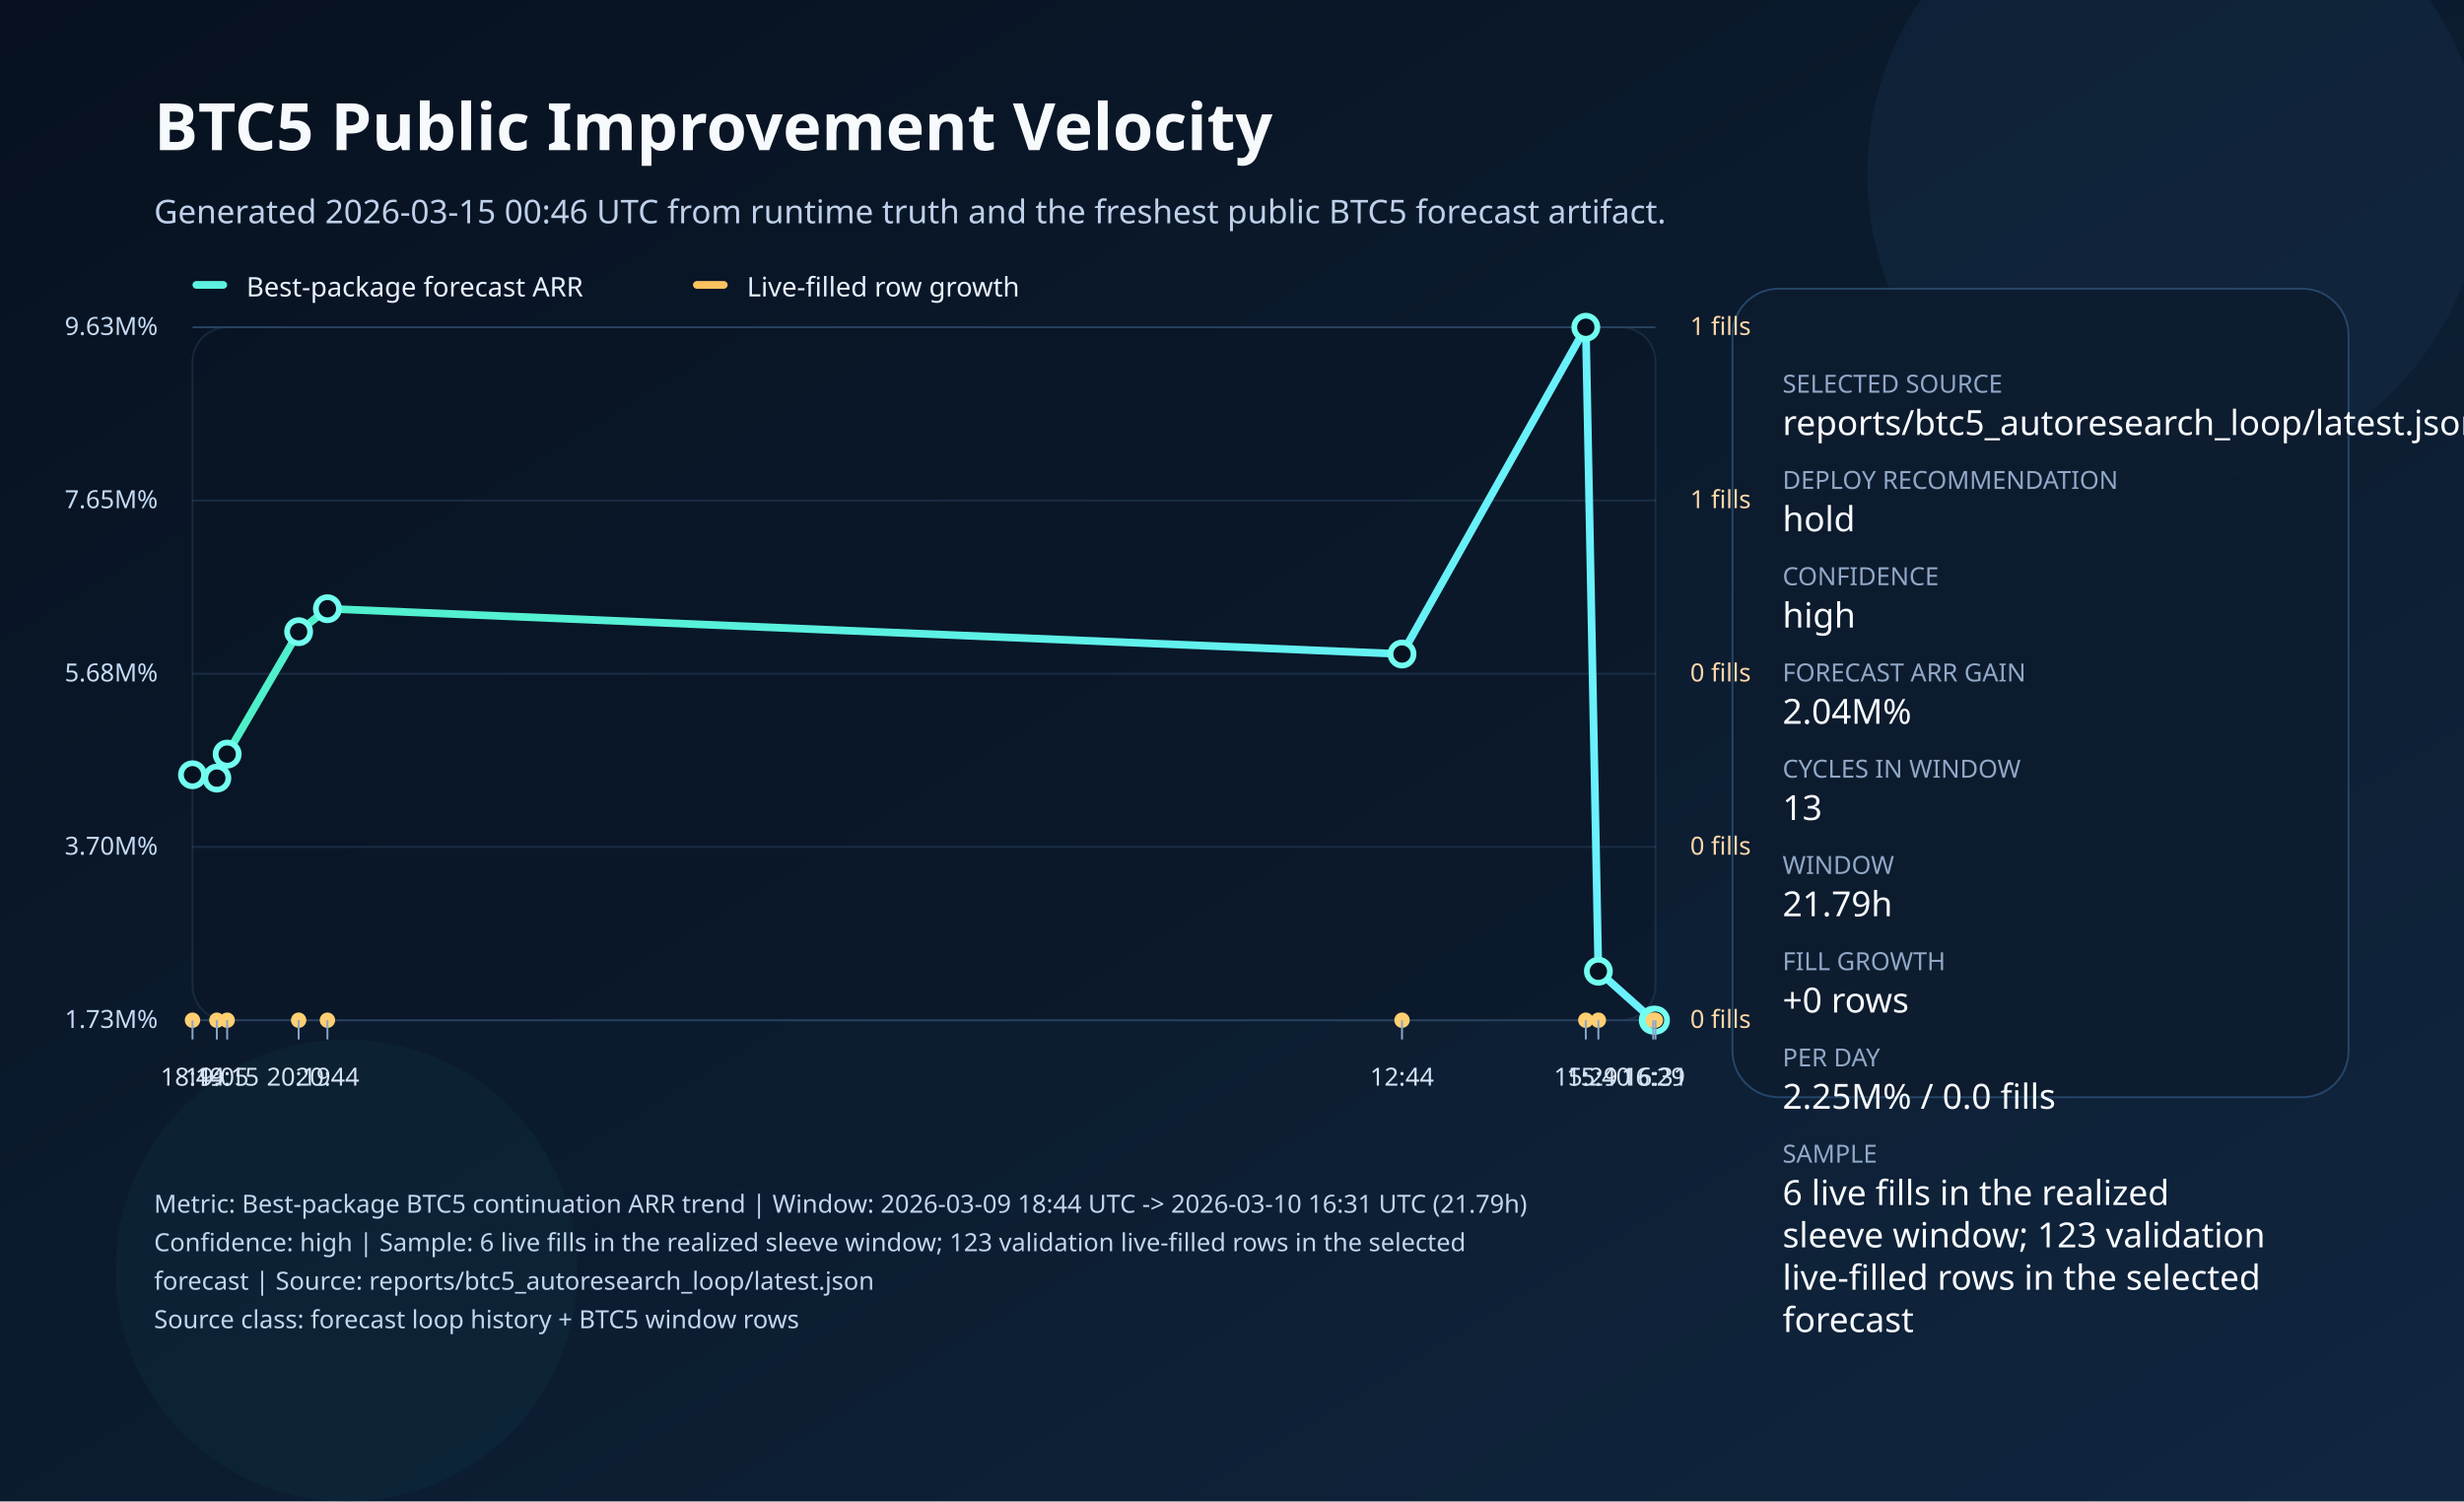
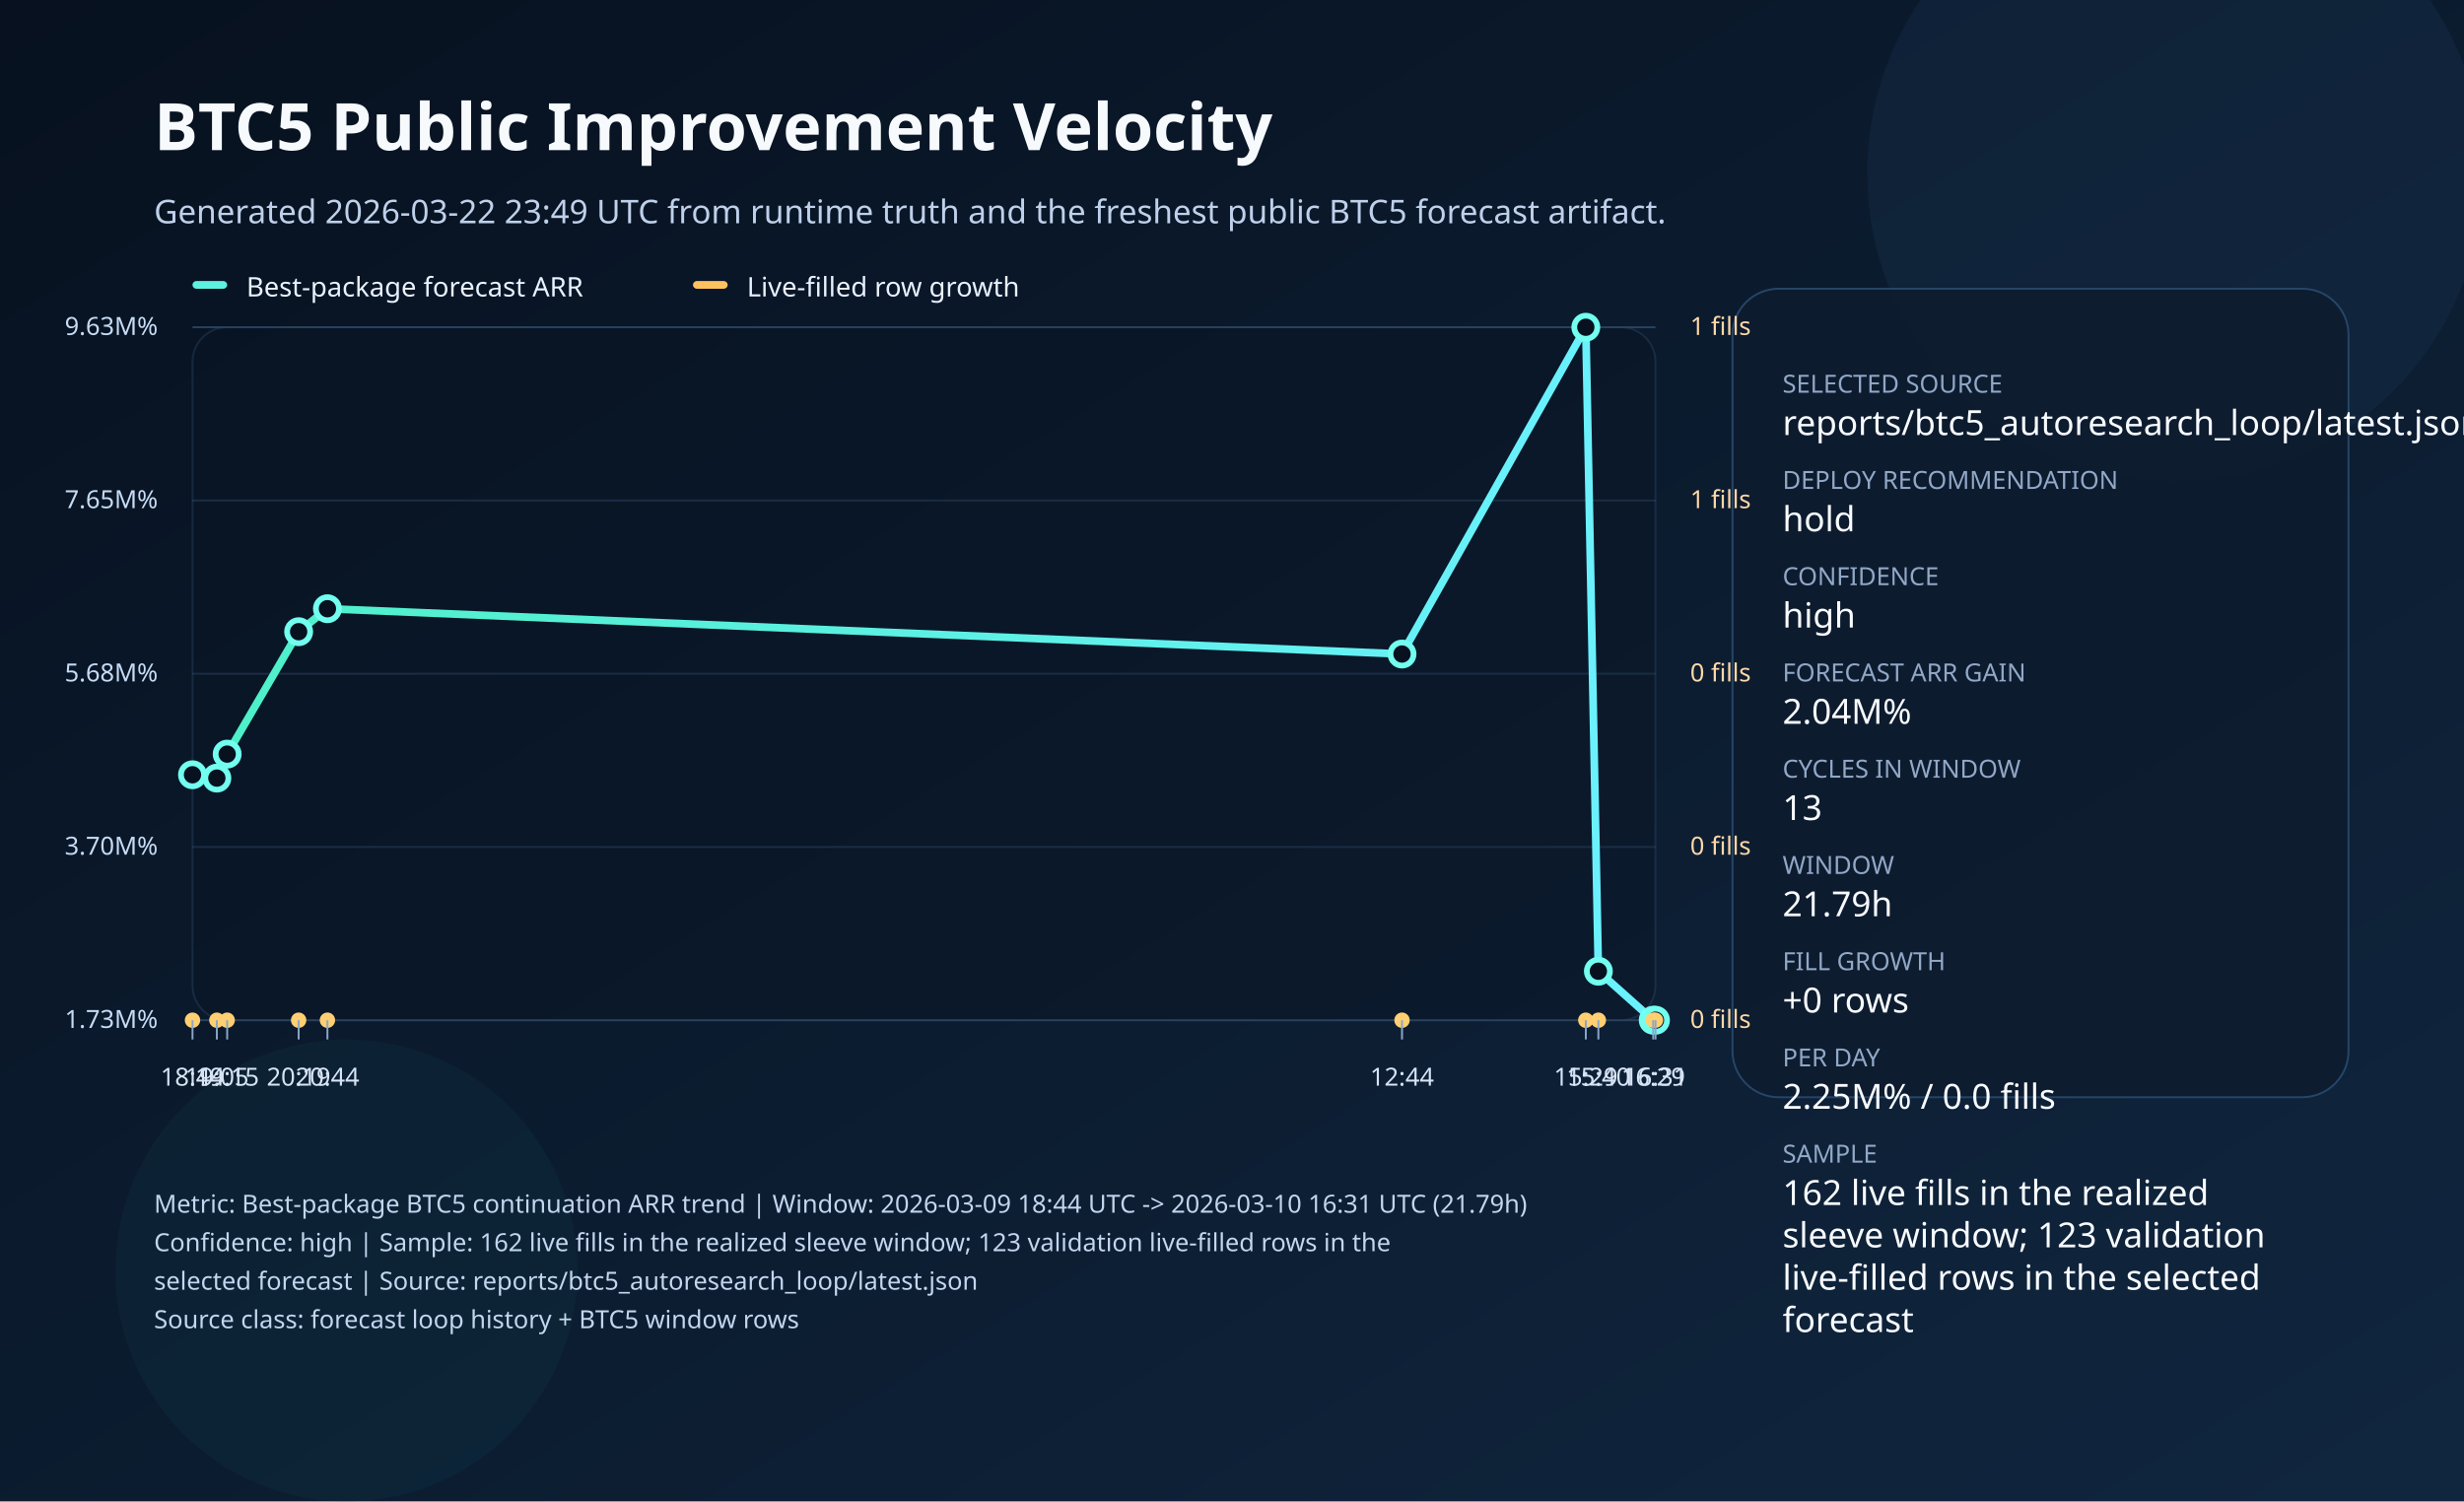
<svg xmlns="http://www.w3.org/2000/svg" width="1280" height="780" viewBox="0 0 1280 780">
  <defs>
    <linearGradient id="bg" x1="0" x2="1" y1="0" y2="1">
      <stop offset="0%" stop-color="#07111f" />
      <stop offset="100%" stop-color="#10263f" />
    </linearGradient>
    <linearGradient id="forecastLine" x1="0" x2="1" y1="0" y2="0">
      <stop offset="0%" stop-color="#4df0c7" />
      <stop offset="100%" stop-color="#6bf1ff" />
    </linearGradient>
    <linearGradient id="fillLine" x1="0" x2="1" y1="0" y2="0">
      <stop offset="0%" stop-color="#ffaf45" />
      <stop offset="100%" stop-color="#ffd36a" />
    </linearGradient>
  </defs>
  <rect width="1280" height="780" fill="url(#bg)" />
  <circle cx="1130" cy="90" r="160" fill="#18314d" opacity="0.35" />
  <circle cx="180" cy="660" r="120" fill="#0c3b49" opacity="0.22" />
  <text x="80" y="78" font-family="'Trebuchet MS','Segoe UI',sans-serif" font-size="34" font-weight="700" fill="#f7fafc">BTC5 Public Improvement Velocity</text>
-   <text x="80" y="116" font-family="'Trebuchet MS','Segoe UI',sans-serif" font-size="17" fill="#bfd0ea">Generated 2026-03-15 00:46 UTC from runtime truth and the freshest public BTC5 forecast artifact.</text>
+   <text x="80" y="116" font-family="'Trebuchet MS','Segoe UI',sans-serif" font-size="17" fill="#bfd0ea">Generated 2026-03-22 23:49 UTC from runtime truth and the freshest public BTC5 forecast artifact.</text>
  <rect x="900" y="150" width="320" height="420" rx="24" fill="#0d1b2e" opacity="0.92" stroke="#27496d" />
  <line x1="100" y1="170.00" x2="860" y2="170.00" stroke="#28425e" stroke-width="1" />
  <line x1="100" y1="260.00" x2="860" y2="260.00" stroke="#28425e" stroke-width="1" />
  <line x1="100" y1="350.00" x2="860" y2="350.00" stroke="#28425e" stroke-width="1" />
  <line x1="100" y1="440.00" x2="860" y2="440.00" stroke="#28425e" stroke-width="1" />
  <line x1="100" y1="530.00" x2="860" y2="530.00" stroke="#28425e" stroke-width="1" />
  <rect x="100" y="170" width="760" height="360" rx="18" fill="#081423" opacity="0.45" stroke="#29405d" />
  <polyline points="100.00,402.49 112.65,404.23 118.01,391.76 155.14,328.17 170.09,316.23 728.32,339.77 823.80,170.00 830.32,504.56 858.81,530.00 860.00,530.00" fill="none" stroke="url(#forecastLine)" stroke-width="4" stroke-linecap="round" stroke-linejoin="round" />
  <circle cx="100.00" cy="402.49" r="6" fill="#07111f" stroke="#72fff0" stroke-width="3" />
  <circle cx="112.65" cy="404.23" r="6" fill="#07111f" stroke="#72fff0" stroke-width="3" />
  <circle cx="118.01" cy="391.76" r="6" fill="#07111f" stroke="#72fff0" stroke-width="3" />
  <circle cx="155.14" cy="328.17" r="6" fill="#07111f" stroke="#72fff0" stroke-width="3" />
  <circle cx="170.09" cy="316.23" r="6" fill="#07111f" stroke="#72fff0" stroke-width="3" />
  <circle cx="728.32" cy="339.77" r="6" fill="#07111f" stroke="#72fff0" stroke-width="3" />
  <circle cx="823.80" cy="170.00" r="6" fill="#07111f" stroke="#72fff0" stroke-width="3" />
  <circle cx="830.32" cy="504.56" r="6" fill="#07111f" stroke="#72fff0" stroke-width="3" />
  <circle cx="858.81" cy="530.00" r="6" fill="#07111f" stroke="#72fff0" stroke-width="3" />
  <circle cx="860.00" cy="530.00" r="6" fill="#07111f" stroke="#72fff0" stroke-width="3" />
  <polyline points="100.00,530.00 112.65,530.00 118.01,530.00 155.14,530.00 170.09,530.00 728.32,530.00 823.80,530.00 830.32,530.00 858.81,530.00 860.00,530.00" fill="none" stroke="url(#fillLine)" stroke-width="3" stroke-dasharray="10 8" stroke-linecap="round" stroke-linejoin="round" />
  <circle cx="100.00" cy="530.00" r="4" fill="#ffcf71" />
  <circle cx="112.65" cy="530.00" r="4" fill="#ffcf71" />
  <circle cx="118.01" cy="530.00" r="4" fill="#ffcf71" />
  <circle cx="155.14" cy="530.00" r="4" fill="#ffcf71" />
  <circle cx="170.09" cy="530.00" r="4" fill="#ffcf71" />
  <circle cx="728.32" cy="530.00" r="4" fill="#ffcf71" />
  <circle cx="823.80" cy="530.00" r="4" fill="#ffcf71" />
  <circle cx="830.32" cy="530.00" r="4" fill="#ffcf71" />
  <circle cx="858.81" cy="530.00" r="4" fill="#ffcf71" />
  <circle cx="860.00" cy="530.00" r="4" fill="#ffcf71" />
  <line x1="100.00" y1="530" x2="100.00" y2="540" stroke="#89a6ca" />
  <text x="100.00" y="564" text-anchor="middle" font-family="'Trebuchet MS','Segoe UI',sans-serif" font-size="13" fill="#d7e4f5">18:44</text>
  <line x1="112.65" y1="530" x2="112.65" y2="540" stroke="#89a6ca" />
  <text x="112.65" y="564" text-anchor="middle" font-family="'Trebuchet MS','Segoe UI',sans-serif" font-size="13" fill="#d7e4f5">19:05</text>
  <line x1="118.01" y1="530" x2="118.01" y2="540" stroke="#89a6ca" />
  <text x="118.01" y="564" text-anchor="middle" font-family="'Trebuchet MS','Segoe UI',sans-serif" font-size="13" fill="#d7e4f5">19:15</text>
  <line x1="155.14" y1="530" x2="155.14" y2="540" stroke="#89a6ca" />
  <text x="155.14" y="564" text-anchor="middle" font-family="'Trebuchet MS','Segoe UI',sans-serif" font-size="13" fill="#d7e4f5">20:19</text>
  <line x1="170.09" y1="530" x2="170.09" y2="540" stroke="#89a6ca" />
  <text x="170.09" y="564" text-anchor="middle" font-family="'Trebuchet MS','Segoe UI',sans-serif" font-size="13" fill="#d7e4f5">20:44</text>
  <line x1="728.32" y1="530" x2="728.32" y2="540" stroke="#89a6ca" />
  <text x="728.32" y="564" text-anchor="middle" font-family="'Trebuchet MS','Segoe UI',sans-serif" font-size="13" fill="#d7e4f5">12:44</text>
  <line x1="823.80" y1="530" x2="823.80" y2="540" stroke="#89a6ca" />
  <text x="823.80" y="564" text-anchor="middle" font-family="'Trebuchet MS','Segoe UI',sans-serif" font-size="13" fill="#d7e4f5">15:29</text>
  <line x1="830.32" y1="530" x2="830.32" y2="540" stroke="#89a6ca" />
  <text x="830.32" y="564" text-anchor="middle" font-family="'Trebuchet MS','Segoe UI',sans-serif" font-size="13" fill="#d7e4f5">15:40</text>
  <line x1="858.81" y1="530" x2="858.81" y2="540" stroke="#89a6ca" />
  <text x="858.81" y="564" text-anchor="middle" font-family="'Trebuchet MS','Segoe UI',sans-serif" font-size="13" fill="#d7e4f5">16:29</text>
  <line x1="860.00" y1="530" x2="860.00" y2="540" stroke="#89a6ca" />
  <text x="860.00" y="564" text-anchor="middle" font-family="'Trebuchet MS','Segoe UI',sans-serif" font-size="13" fill="#d7e4f5">16:31</text>
  <text x="82" y="174.00" text-anchor="end" font-family="'Trebuchet MS','Segoe UI',sans-serif" font-size="13" fill="#c6dbf4">9.63M%</text>
  <text x="82" y="264.00" text-anchor="end" font-family="'Trebuchet MS','Segoe UI',sans-serif" font-size="13" fill="#c6dbf4">7.65M%</text>
  <text x="82" y="354.00" text-anchor="end" font-family="'Trebuchet MS','Segoe UI',sans-serif" font-size="13" fill="#c6dbf4">5.68M%</text>
  <text x="82" y="444.00" text-anchor="end" font-family="'Trebuchet MS','Segoe UI',sans-serif" font-size="13" fill="#c6dbf4">3.70M%</text>
  <text x="82" y="534.00" text-anchor="end" font-family="'Trebuchet MS','Segoe UI',sans-serif" font-size="13" fill="#c6dbf4">1.73M%</text>
  <text x="878" y="174.00" font-family="'Trebuchet MS','Segoe UI',sans-serif" font-size="13" fill="#ffd8a8">1 fills</text>
  <text x="878" y="264.00" font-family="'Trebuchet MS','Segoe UI',sans-serif" font-size="13" fill="#ffd8a8">1 fills</text>
  <text x="878" y="354.00" font-family="'Trebuchet MS','Segoe UI',sans-serif" font-size="13" fill="#ffd8a8">0 fills</text>
  <text x="878" y="444.00" font-family="'Trebuchet MS','Segoe UI',sans-serif" font-size="13" fill="#ffd8a8">0 fills</text>
  <text x="878" y="534.00" font-family="'Trebuchet MS','Segoe UI',sans-serif" font-size="13" fill="#ffd8a8">0 fills</text>
  <rect x="100" y="146" width="18" height="4" rx="2" fill="#5cf2df" />
  <text x="128" y="154" font-family="'Trebuchet MS','Segoe UI',sans-serif" font-size="14" fill="#e8f2ff">Best-package forecast ARR</text>
  <rect x="360" y="146" width="18" height="4" rx="2" fill="#ffc25f" />
  <text x="388" y="154" font-family="'Trebuchet MS','Segoe UI',sans-serif" font-size="14" fill="#e8f2ff">Live-filled row growth</text>
  <text x="926" y="204" font-family="'Trebuchet MS','Segoe UI',sans-serif" font-size="13" fill="#91a8c7">SELECTED SOURCE</text>
  <text x="926" y="226" font-family="'Trebuchet MS','Segoe UI',sans-serif" font-size="18" fill="#f8fbff">reports/btc5_autoresearch_loop/latest.json</text>
  <text x="926" y="254" font-family="'Trebuchet MS','Segoe UI',sans-serif" font-size="13" fill="#91a8c7">DEPLOY RECOMMENDATION</text>
  <text x="926" y="276" font-family="'Trebuchet MS','Segoe UI',sans-serif" font-size="18" fill="#f8fbff">hold</text>
  <text x="926" y="304" font-family="'Trebuchet MS','Segoe UI',sans-serif" font-size="13" fill="#91a8c7">CONFIDENCE</text>
  <text x="926" y="326" font-family="'Trebuchet MS','Segoe UI',sans-serif" font-size="18" fill="#f8fbff">high</text>
  <text x="926" y="354" font-family="'Trebuchet MS','Segoe UI',sans-serif" font-size="13" fill="#91a8c7">FORECAST ARR GAIN</text>
  <text x="926" y="376" font-family="'Trebuchet MS','Segoe UI',sans-serif" font-size="18" fill="#f8fbff">2.04M%</text>
  <text x="926" y="404" font-family="'Trebuchet MS','Segoe UI',sans-serif" font-size="13" fill="#91a8c7">CYCLES IN WINDOW</text>
  <text x="926" y="426" font-family="'Trebuchet MS','Segoe UI',sans-serif" font-size="18" fill="#f8fbff">13</text>
  <text x="926" y="454" font-family="'Trebuchet MS','Segoe UI',sans-serif" font-size="13" fill="#91a8c7">WINDOW</text>
  <text x="926" y="476" font-family="'Trebuchet MS','Segoe UI',sans-serif" font-size="18" fill="#f8fbff">21.79h</text>
  <text x="926" y="504" font-family="'Trebuchet MS','Segoe UI',sans-serif" font-size="13" fill="#91a8c7">FILL GROWTH</text>
  <text x="926" y="526" font-family="'Trebuchet MS','Segoe UI',sans-serif" font-size="18" fill="#f8fbff">+0 rows</text>
  <text x="926" y="554" font-family="'Trebuchet MS','Segoe UI',sans-serif" font-size="13" fill="#91a8c7">PER DAY</text>
  <text x="926" y="576" font-family="'Trebuchet MS','Segoe UI',sans-serif" font-size="18" fill="#f8fbff">2.25M% / 0.0 fills</text>
  <text x="926" y="604" font-family="'Trebuchet MS','Segoe UI',sans-serif" font-size="13" fill="#91a8c7">SAMPLE</text>
-   <text x="926" y="626" font-family="'Trebuchet MS','Segoe UI',sans-serif" font-size="18" fill="#f8fbff">6 live fills in the realized</text>
+   <text x="926" y="626" font-family="'Trebuchet MS','Segoe UI',sans-serif" font-size="18" fill="#f8fbff">162 live fills in the realized</text>
  <text x="926" y="648" font-family="'Trebuchet MS','Segoe UI',sans-serif" font-size="18" fill="#f8fbff">sleeve window; 123 validation</text>
  <text x="926" y="670" font-family="'Trebuchet MS','Segoe UI',sans-serif" font-size="18" fill="#f8fbff">live-filled rows in the selected</text>
  <text x="926" y="692" font-family="'Trebuchet MS','Segoe UI',sans-serif" font-size="18" fill="#f8fbff">forecast</text>
  <text x="80" y="630" font-family="'Trebuchet MS','Segoe UI',sans-serif" font-size="13" fill="#c3d6ee">Metric: Best-package BTC5 continuation ARR trend | Window: 2026-03-09 18:44 UTC -&gt; 2026-03-10 16:31 UTC (21.79h)</text>
-   <text x="80" y="650" font-family="'Trebuchet MS','Segoe UI',sans-serif" font-size="13" fill="#c3d6ee">Confidence: high | Sample: 6 live fills in the realized sleeve window; 123 validation live-filled rows in the selected</text>
-   <text x="80" y="670" font-family="'Trebuchet MS','Segoe UI',sans-serif" font-size="13" fill="#c3d6ee">forecast | Source: reports/btc5_autoresearch_loop/latest.json</text>
+   <text x="80" y="650" font-family="'Trebuchet MS','Segoe UI',sans-serif" font-size="13" fill="#c3d6ee">Confidence: high | Sample: 162 live fills in the realized sleeve window; 123 validation live-filled rows in the</text>
+   <text x="80" y="670" font-family="'Trebuchet MS','Segoe UI',sans-serif" font-size="13" fill="#c3d6ee">selected forecast | Source: reports/btc5_autoresearch_loop/latest.json</text>
  <text x="80" y="690" font-family="'Trebuchet MS','Segoe UI',sans-serif" font-size="13" fill="#c3d6ee">Source class: forecast loop history + BTC5 window rows</text>
</svg>
